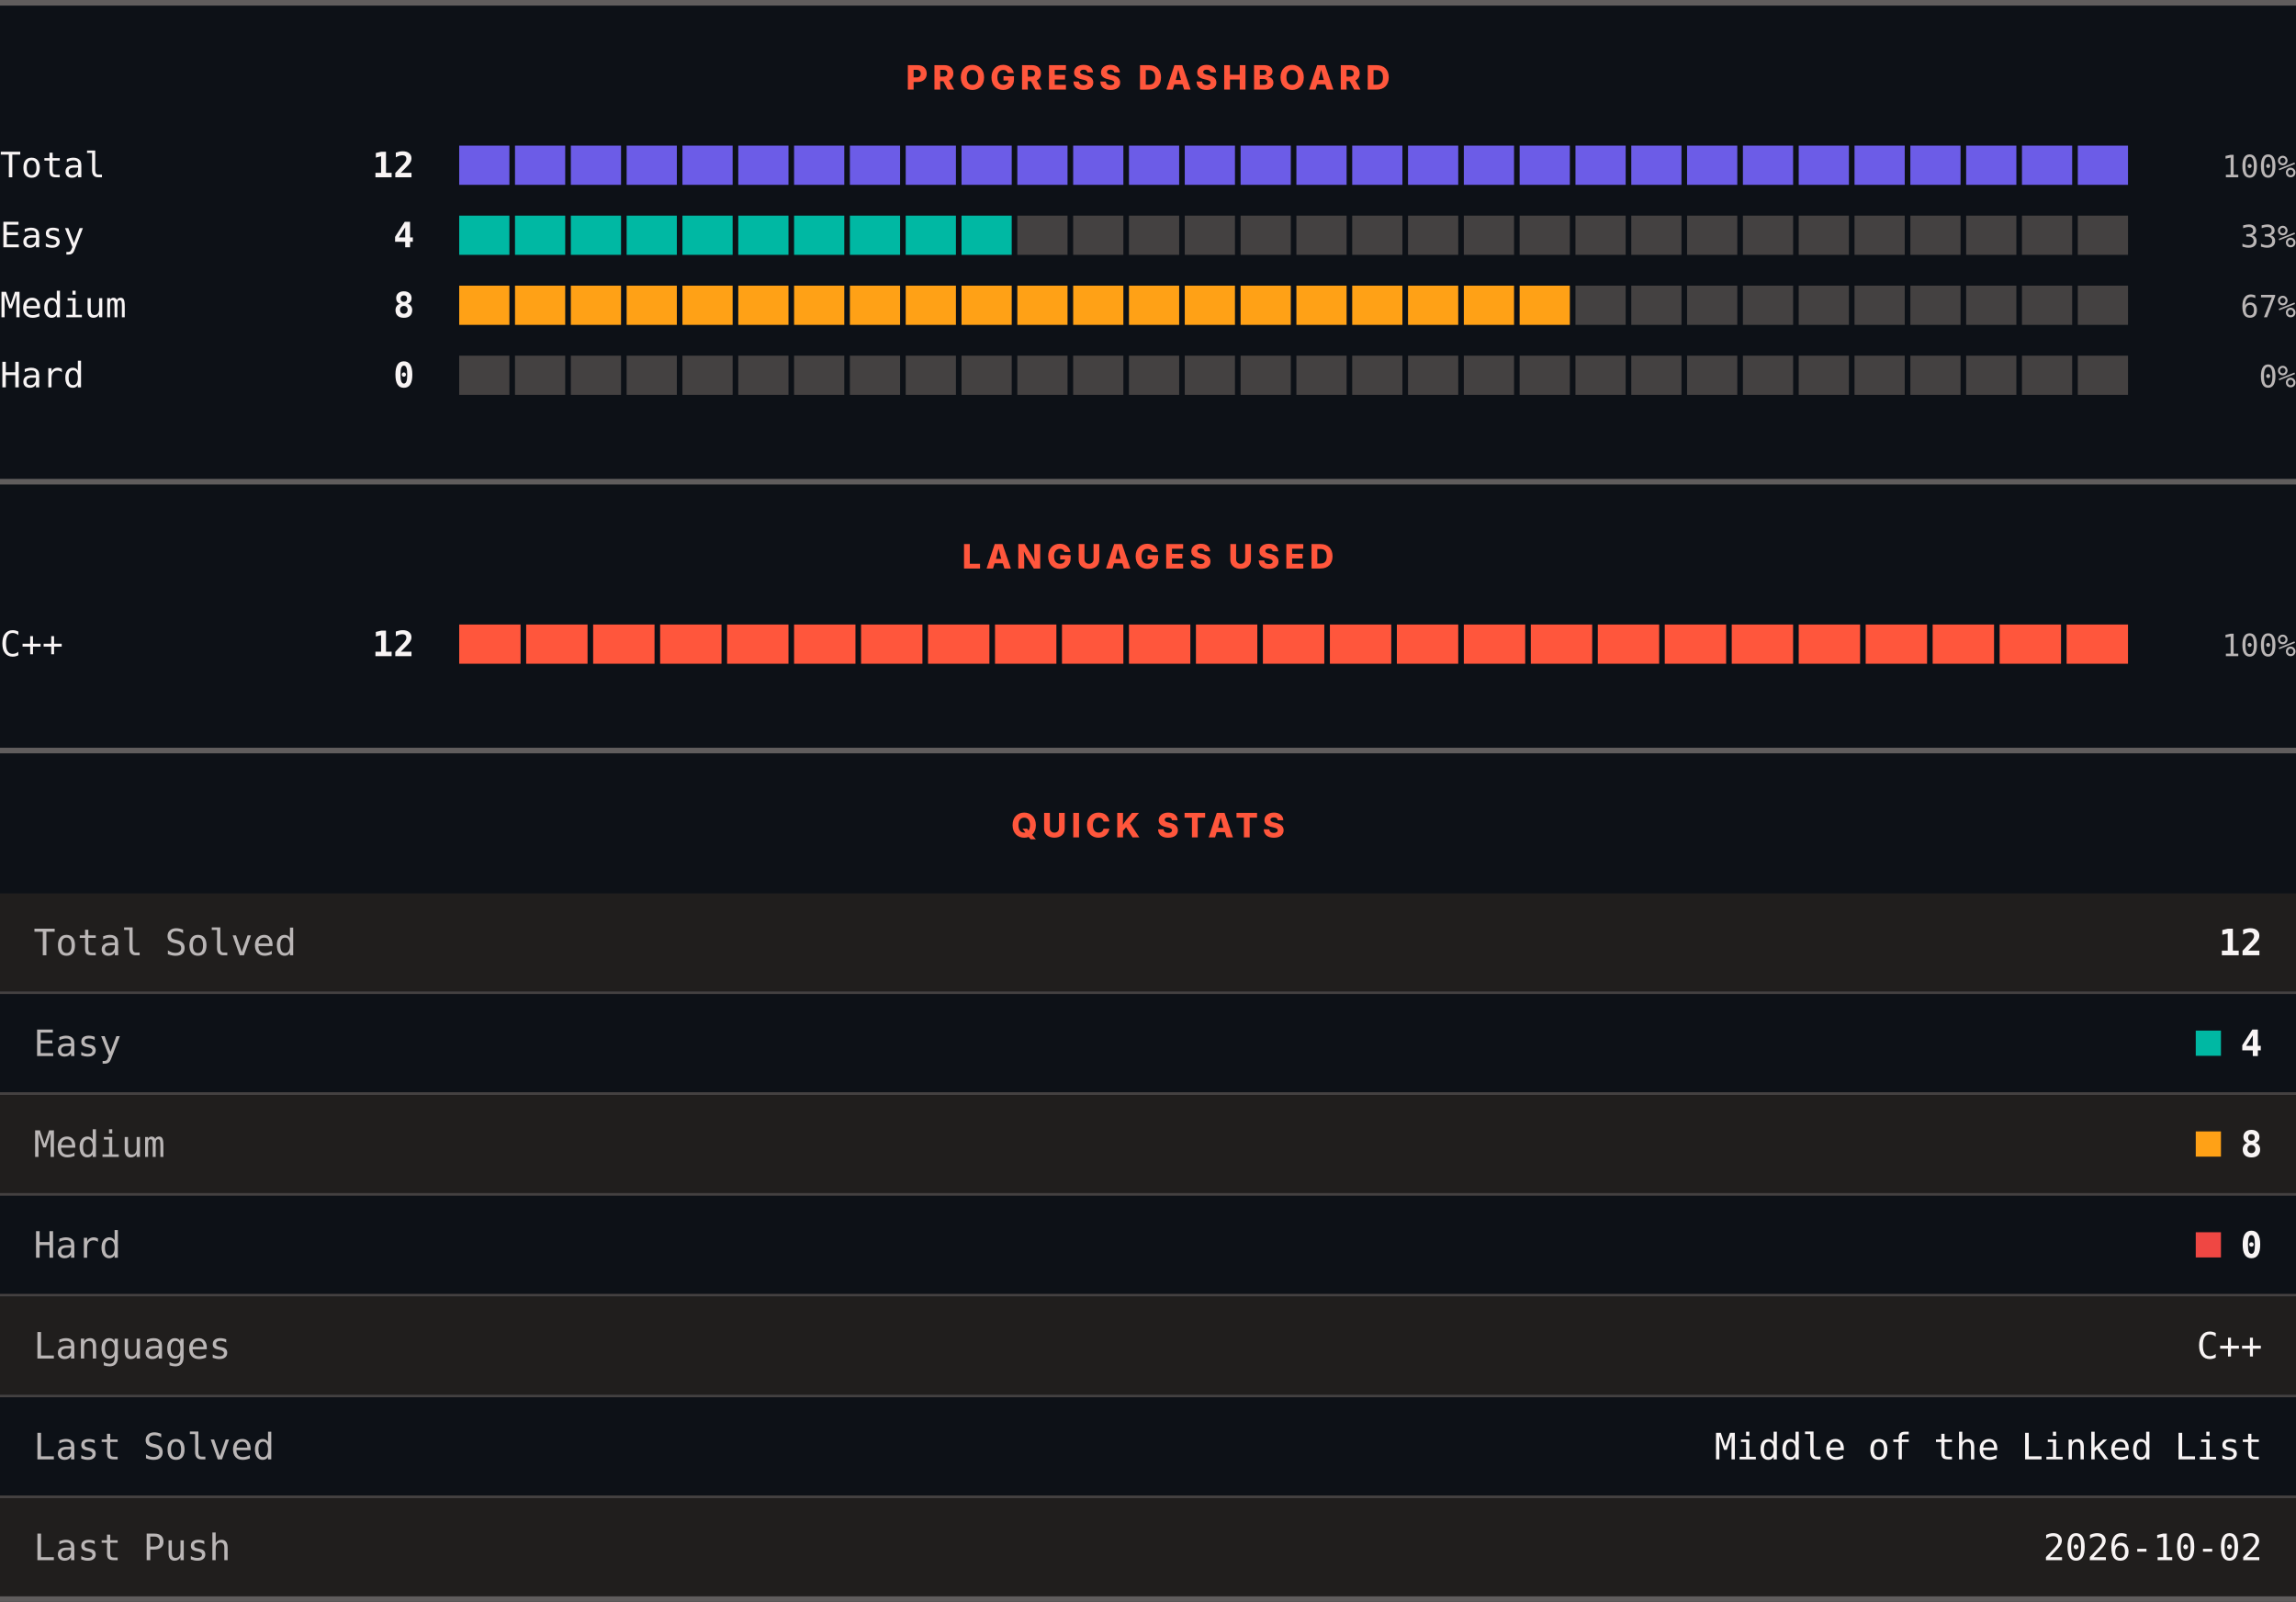
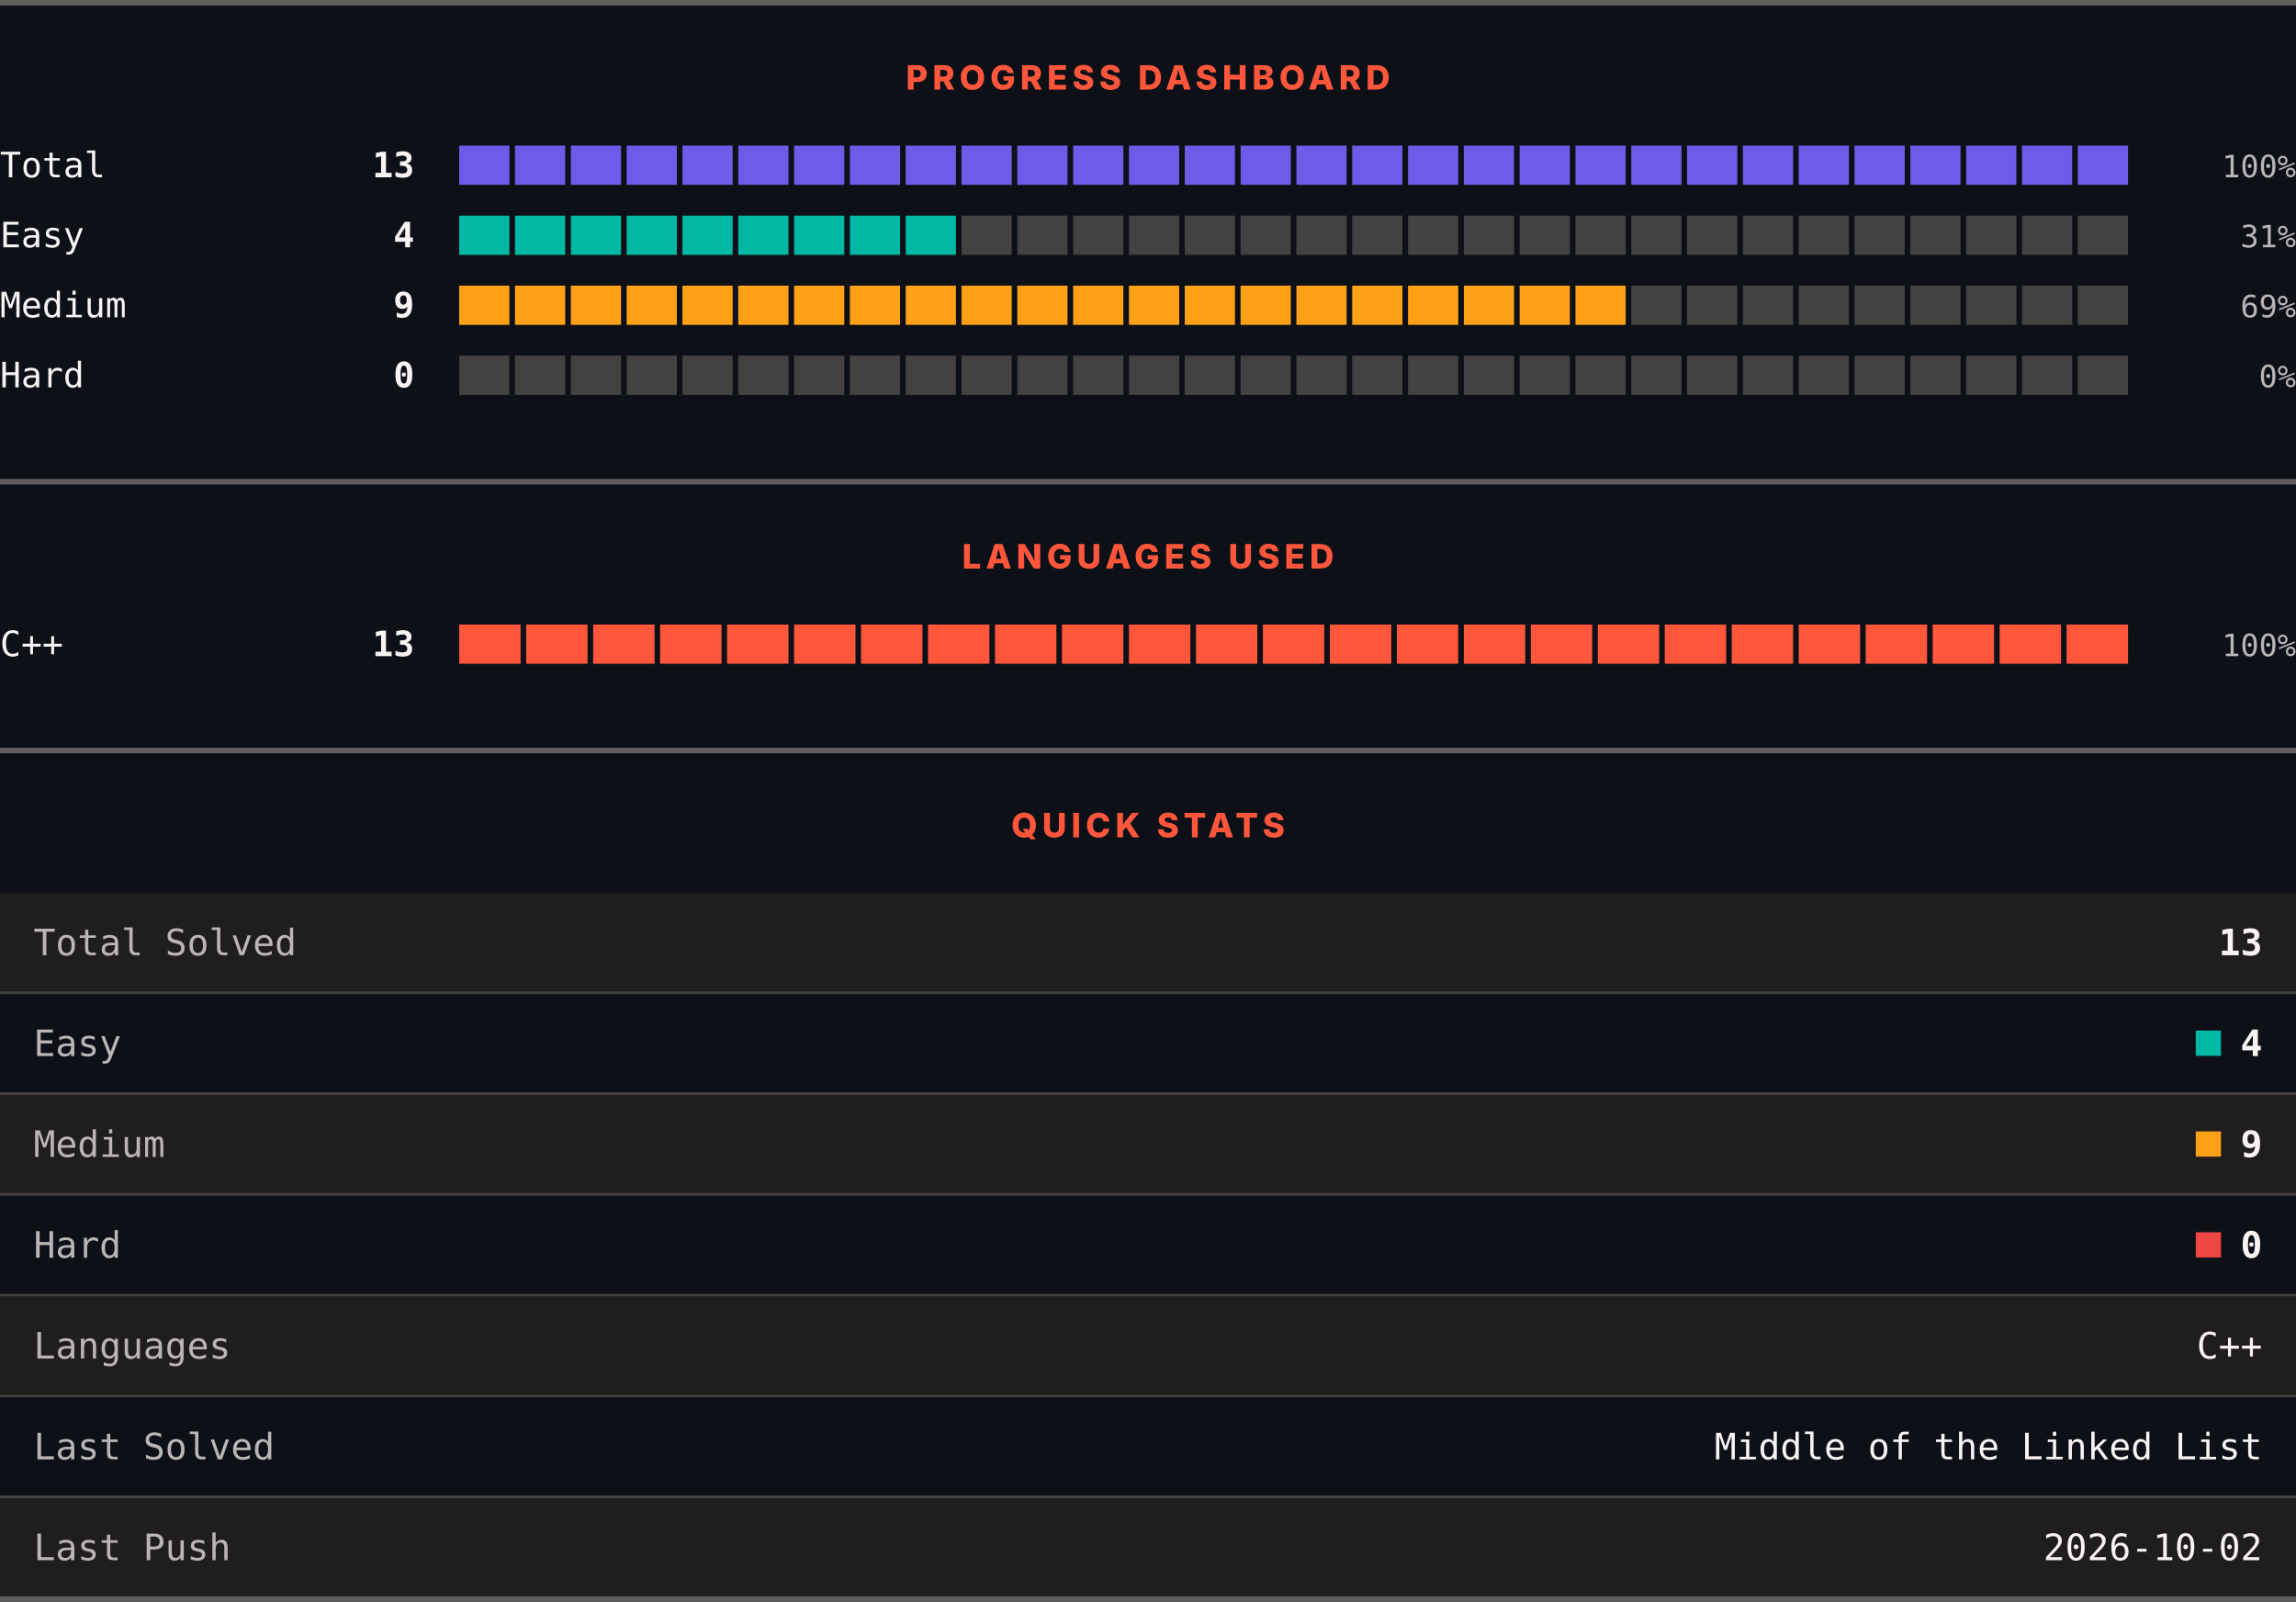
<svg xmlns="http://www.w3.org/2000/svg" width="820" height="572" viewBox="0 0 820 572" role="img" aria-label="LeetCode progress, languages and quick stats">
  <rect width="820" height="572" fill="#0d1117" />
  <rect x="0" y="0" width="820" height="2" fill="#605d5d" />
  <text x="410" y="32" text-anchor="middle" font-family="Archivo, system-ui, -apple-system, Segoe UI, sans-serif" font-size="12" font-weight="800" letter-spacing="1.68" fill="#ff563c">PROGRESS DASHBOARD</text>
  <text x="0" y="63.3" font-family="ui-monospace, SFMono-Regular, Menlo, Consolas, monospace" font-size="12.5" fill="#f8f4f4">Total</text>
-   <text x="148" y="63.3" text-anchor="end" font-family="ui-monospace, SFMono-Regular, Menlo, Consolas, monospace" font-size="12.5" font-weight="700" fill="#f8f4f4">12</text>
+   <text x="148" y="63.3" text-anchor="end" font-family="ui-monospace, SFMono-Regular, Menlo, Consolas, monospace" font-size="12.5" font-weight="700" fill="#f8f4f4">13</text>
  <rect x="164.00" y="52" width="17.93" height="14" fill="#6c5ce7" />
  <rect x="183.93" y="52" width="17.93" height="14" fill="#6c5ce7" />
  <rect x="203.87" y="52" width="17.93" height="14" fill="#6c5ce7" />
  <rect x="223.80" y="52" width="17.93" height="14" fill="#6c5ce7" />
  <rect x="243.73" y="52" width="17.93" height="14" fill="#6c5ce7" />
  <rect x="263.67" y="52" width="17.93" height="14" fill="#6c5ce7" />
  <rect x="283.60" y="52" width="17.93" height="14" fill="#6c5ce7" />
  <rect x="303.53" y="52" width="17.93" height="14" fill="#6c5ce7" />
  <rect x="323.47" y="52" width="17.93" height="14" fill="#6c5ce7" />
  <rect x="343.40" y="52" width="17.93" height="14" fill="#6c5ce7" />
  <rect x="363.33" y="52" width="17.93" height="14" fill="#6c5ce7" />
  <rect x="383.27" y="52" width="17.93" height="14" fill="#6c5ce7" />
  <rect x="403.20" y="52" width="17.93" height="14" fill="#6c5ce7" />
  <rect x="423.13" y="52" width="17.93" height="14" fill="#6c5ce7" />
  <rect x="443.07" y="52" width="17.93" height="14" fill="#6c5ce7" />
  <rect x="463.00" y="52" width="17.93" height="14" fill="#6c5ce7" />
  <rect x="482.93" y="52" width="17.93" height="14" fill="#6c5ce7" />
  <rect x="502.87" y="52" width="17.93" height="14" fill="#6c5ce7" />
  <rect x="522.80" y="52" width="17.93" height="14" fill="#6c5ce7" />
  <rect x="542.73" y="52" width="17.93" height="14" fill="#6c5ce7" />
  <rect x="562.67" y="52" width="17.93" height="14" fill="#6c5ce7" />
  <rect x="582.60" y="52" width="17.93" height="14" fill="#6c5ce7" />
  <rect x="602.53" y="52" width="17.93" height="14" fill="#6c5ce7" />
  <rect x="622.47" y="52" width="17.93" height="14" fill="#6c5ce7" />
  <rect x="642.40" y="52" width="17.93" height="14" fill="#6c5ce7" />
  <rect x="662.33" y="52" width="17.93" height="14" fill="#6c5ce7" />
  <rect x="682.27" y="52" width="17.93" height="14" fill="#6c5ce7" />
  <rect x="702.20" y="52" width="17.93" height="14" fill="#6c5ce7" />
  <rect x="722.13" y="52" width="17.93" height="14" fill="#6c5ce7" />
  <rect x="742.07" y="52" width="17.93" height="14" fill="#6c5ce7" />
  <text x="820" y="63.3" text-anchor="end" font-family="ui-monospace, SFMono-Regular, Menlo, Consolas, monospace" font-size="11" fill="#bab6b6">100%</text>
  <text x="0" y="88.3" font-family="ui-monospace, SFMono-Regular, Menlo, Consolas, monospace" font-size="12.5" fill="#f8f4f4">Easy</text>
  <text x="148" y="88.3" text-anchor="end" font-family="ui-monospace, SFMono-Regular, Menlo, Consolas, monospace" font-size="12.5" font-weight="700" fill="#f8f4f4">4</text>
  <rect x="164.00" y="77" width="17.93" height="14" fill="#00b8a3" />
  <rect x="183.93" y="77" width="17.93" height="14" fill="#00b8a3" />
  <rect x="203.87" y="77" width="17.93" height="14" fill="#00b8a3" />
  <rect x="223.80" y="77" width="17.93" height="14" fill="#00b8a3" />
  <rect x="243.73" y="77" width="17.93" height="14" fill="#00b8a3" />
  <rect x="263.67" y="77" width="17.93" height="14" fill="#00b8a3" />
  <rect x="283.60" y="77" width="17.93" height="14" fill="#00b8a3" />
  <rect x="303.53" y="77" width="17.93" height="14" fill="#00b8a3" />
  <rect x="323.47" y="77" width="17.93" height="14" fill="#00b8a3" />
-   <rect x="343.40" y="77" width="17.93" height="14" fill="#00b8a3" />
+   <rect x="343.40" y="77" width="17.93" height="14" fill="#444141" />
  <rect x="363.33" y="77" width="17.93" height="14" fill="#444141" />
  <rect x="383.27" y="77" width="17.93" height="14" fill="#444141" />
  <rect x="403.20" y="77" width="17.93" height="14" fill="#444141" />
  <rect x="423.13" y="77" width="17.93" height="14" fill="#444141" />
  <rect x="443.07" y="77" width="17.93" height="14" fill="#444141" />
  <rect x="463.00" y="77" width="17.93" height="14" fill="#444141" />
  <rect x="482.93" y="77" width="17.93" height="14" fill="#444141" />
  <rect x="502.87" y="77" width="17.93" height="14" fill="#444141" />
  <rect x="522.80" y="77" width="17.93" height="14" fill="#444141" />
  <rect x="542.73" y="77" width="17.93" height="14" fill="#444141" />
  <rect x="562.67" y="77" width="17.93" height="14" fill="#444141" />
  <rect x="582.60" y="77" width="17.93" height="14" fill="#444141" />
  <rect x="602.53" y="77" width="17.93" height="14" fill="#444141" />
  <rect x="622.47" y="77" width="17.93" height="14" fill="#444141" />
  <rect x="642.40" y="77" width="17.93" height="14" fill="#444141" />
  <rect x="662.33" y="77" width="17.93" height="14" fill="#444141" />
  <rect x="682.27" y="77" width="17.93" height="14" fill="#444141" />
  <rect x="702.20" y="77" width="17.93" height="14" fill="#444141" />
  <rect x="722.13" y="77" width="17.93" height="14" fill="#444141" />
  <rect x="742.07" y="77" width="17.93" height="14" fill="#444141" />
-   <text x="820" y="88.3" text-anchor="end" font-family="ui-monospace, SFMono-Regular, Menlo, Consolas, monospace" font-size="11" fill="#bab6b6">33%</text>
+   <text x="820" y="88.3" text-anchor="end" font-family="ui-monospace, SFMono-Regular, Menlo, Consolas, monospace" font-size="11" fill="#bab6b6">31%</text>
  <text x="0" y="113.3" font-family="ui-monospace, SFMono-Regular, Menlo, Consolas, monospace" font-size="12.5" fill="#f8f4f4">Medium</text>
-   <text x="148" y="113.3" text-anchor="end" font-family="ui-monospace, SFMono-Regular, Menlo, Consolas, monospace" font-size="12.5" font-weight="700" fill="#f8f4f4">8</text>
+   <text x="148" y="113.3" text-anchor="end" font-family="ui-monospace, SFMono-Regular, Menlo, Consolas, monospace" font-size="12.5" font-weight="700" fill="#f8f4f4">9</text>
  <rect x="164.00" y="102" width="17.93" height="14" fill="#ffa116" />
  <rect x="183.93" y="102" width="17.93" height="14" fill="#ffa116" />
  <rect x="203.87" y="102" width="17.93" height="14" fill="#ffa116" />
  <rect x="223.80" y="102" width="17.93" height="14" fill="#ffa116" />
  <rect x="243.73" y="102" width="17.93" height="14" fill="#ffa116" />
  <rect x="263.67" y="102" width="17.93" height="14" fill="#ffa116" />
  <rect x="283.60" y="102" width="17.93" height="14" fill="#ffa116" />
  <rect x="303.53" y="102" width="17.93" height="14" fill="#ffa116" />
  <rect x="323.47" y="102" width="17.93" height="14" fill="#ffa116" />
  <rect x="343.40" y="102" width="17.93" height="14" fill="#ffa116" />
  <rect x="363.33" y="102" width="17.93" height="14" fill="#ffa116" />
  <rect x="383.27" y="102" width="17.93" height="14" fill="#ffa116" />
  <rect x="403.20" y="102" width="17.93" height="14" fill="#ffa116" />
  <rect x="423.13" y="102" width="17.93" height="14" fill="#ffa116" />
  <rect x="443.07" y="102" width="17.93" height="14" fill="#ffa116" />
  <rect x="463.00" y="102" width="17.93" height="14" fill="#ffa116" />
  <rect x="482.93" y="102" width="17.93" height="14" fill="#ffa116" />
  <rect x="502.87" y="102" width="17.93" height="14" fill="#ffa116" />
  <rect x="522.80" y="102" width="17.93" height="14" fill="#ffa116" />
  <rect x="542.73" y="102" width="17.93" height="14" fill="#ffa116" />
-   <rect x="562.67" y="102" width="17.93" height="14" fill="#444141" />
+   <rect x="562.67" y="102" width="17.93" height="14" fill="#ffa116" />
  <rect x="582.60" y="102" width="17.93" height="14" fill="#444141" />
  <rect x="602.53" y="102" width="17.93" height="14" fill="#444141" />
  <rect x="622.47" y="102" width="17.93" height="14" fill="#444141" />
  <rect x="642.40" y="102" width="17.93" height="14" fill="#444141" />
  <rect x="662.33" y="102" width="17.93" height="14" fill="#444141" />
  <rect x="682.27" y="102" width="17.93" height="14" fill="#444141" />
  <rect x="702.20" y="102" width="17.93" height="14" fill="#444141" />
  <rect x="722.13" y="102" width="17.93" height="14" fill="#444141" />
  <rect x="742.07" y="102" width="17.93" height="14" fill="#444141" />
-   <text x="820" y="113.3" text-anchor="end" font-family="ui-monospace, SFMono-Regular, Menlo, Consolas, monospace" font-size="11" fill="#bab6b6">67%</text>
+   <text x="820" y="113.3" text-anchor="end" font-family="ui-monospace, SFMono-Regular, Menlo, Consolas, monospace" font-size="11" fill="#bab6b6">69%</text>
  <text x="0" y="138.3" font-family="ui-monospace, SFMono-Regular, Menlo, Consolas, monospace" font-size="12.5" fill="#f8f4f4">Hard</text>
  <text x="148" y="138.3" text-anchor="end" font-family="ui-monospace, SFMono-Regular, Menlo, Consolas, monospace" font-size="12.5" font-weight="700" fill="#f8f4f4">0</text>
  <rect x="164.00" y="127" width="17.93" height="14" fill="#444141" />
  <rect x="183.93" y="127" width="17.93" height="14" fill="#444141" />
  <rect x="203.87" y="127" width="17.93" height="14" fill="#444141" />
  <rect x="223.80" y="127" width="17.93" height="14" fill="#444141" />
  <rect x="243.73" y="127" width="17.93" height="14" fill="#444141" />
  <rect x="263.67" y="127" width="17.93" height="14" fill="#444141" />
  <rect x="283.60" y="127" width="17.93" height="14" fill="#444141" />
  <rect x="303.53" y="127" width="17.93" height="14" fill="#444141" />
  <rect x="323.47" y="127" width="17.93" height="14" fill="#444141" />
  <rect x="343.40" y="127" width="17.93" height="14" fill="#444141" />
  <rect x="363.33" y="127" width="17.93" height="14" fill="#444141" />
  <rect x="383.27" y="127" width="17.93" height="14" fill="#444141" />
  <rect x="403.20" y="127" width="17.93" height="14" fill="#444141" />
  <rect x="423.13" y="127" width="17.93" height="14" fill="#444141" />
  <rect x="443.07" y="127" width="17.93" height="14" fill="#444141" />
  <rect x="463.00" y="127" width="17.93" height="14" fill="#444141" />
  <rect x="482.93" y="127" width="17.93" height="14" fill="#444141" />
  <rect x="502.87" y="127" width="17.93" height="14" fill="#444141" />
  <rect x="522.80" y="127" width="17.93" height="14" fill="#444141" />
  <rect x="542.73" y="127" width="17.93" height="14" fill="#444141" />
  <rect x="562.67" y="127" width="17.93" height="14" fill="#444141" />
  <rect x="582.60" y="127" width="17.93" height="14" fill="#444141" />
  <rect x="602.53" y="127" width="17.93" height="14" fill="#444141" />
  <rect x="622.47" y="127" width="17.93" height="14" fill="#444141" />
  <rect x="642.40" y="127" width="17.93" height="14" fill="#444141" />
  <rect x="662.33" y="127" width="17.93" height="14" fill="#444141" />
  <rect x="682.27" y="127" width="17.93" height="14" fill="#444141" />
  <rect x="702.20" y="127" width="17.93" height="14" fill="#444141" />
  <rect x="722.13" y="127" width="17.93" height="14" fill="#444141" />
  <rect x="742.07" y="127" width="17.93" height="14" fill="#444141" />
  <text x="820" y="138.3" text-anchor="end" font-family="ui-monospace, SFMono-Regular, Menlo, Consolas, monospace" font-size="11" fill="#bab6b6">0%</text>
  <rect x="0" y="171" width="820" height="2" fill="#605d5d" />
  <text x="410" y="203" text-anchor="middle" font-family="Archivo, system-ui, -apple-system, Segoe UI, sans-serif" font-size="12" font-weight="800" letter-spacing="1.68" fill="#ff563c">LANGUAGES USED</text>
  <text x="0" y="234.3" font-family="ui-monospace, SFMono-Regular, Menlo, Consolas, monospace" font-size="12.5" fill="#f8f4f4">C++</text>
-   <text x="148" y="234.3" text-anchor="end" font-family="ui-monospace, SFMono-Regular, Menlo, Consolas, monospace" font-size="12.5" font-weight="700" fill="#f8f4f4">12</text>
+   <text x="148" y="234.3" text-anchor="end" font-family="ui-monospace, SFMono-Regular, Menlo, Consolas, monospace" font-size="12.5" font-weight="700" fill="#f8f4f4">13</text>
  <rect x="164.00" y="223" width="21.92" height="14" fill="#ff563c" />
  <rect x="187.92" y="223" width="21.92" height="14" fill="#ff563c" />
  <rect x="211.84" y="223" width="21.92" height="14" fill="#ff563c" />
  <rect x="235.76" y="223" width="21.92" height="14" fill="#ff563c" />
  <rect x="259.68" y="223" width="21.92" height="14" fill="#ff563c" />
  <rect x="283.60" y="223" width="21.92" height="14" fill="#ff563c" />
  <rect x="307.52" y="223" width="21.92" height="14" fill="#ff563c" />
  <rect x="331.44" y="223" width="21.92" height="14" fill="#ff563c" />
  <rect x="355.36" y="223" width="21.92" height="14" fill="#ff563c" />
  <rect x="379.28" y="223" width="21.92" height="14" fill="#ff563c" />
  <rect x="403.20" y="223" width="21.92" height="14" fill="#ff563c" />
  <rect x="427.12" y="223" width="21.92" height="14" fill="#ff563c" />
  <rect x="451.04" y="223" width="21.92" height="14" fill="#ff563c" />
  <rect x="474.96" y="223" width="21.92" height="14" fill="#ff563c" />
  <rect x="498.88" y="223" width="21.92" height="14" fill="#ff563c" />
  <rect x="522.80" y="223" width="21.92" height="14" fill="#ff563c" />
  <rect x="546.72" y="223" width="21.92" height="14" fill="#ff563c" />
  <rect x="570.64" y="223" width="21.92" height="14" fill="#ff563c" />
  <rect x="594.56" y="223" width="21.92" height="14" fill="#ff563c" />
  <rect x="618.48" y="223" width="21.92" height="14" fill="#ff563c" />
  <rect x="642.40" y="223" width="21.92" height="14" fill="#ff563c" />
  <rect x="666.32" y="223" width="21.92" height="14" fill="#ff563c" />
  <rect x="690.24" y="223" width="21.92" height="14" fill="#ff563c" />
  <rect x="714.16" y="223" width="21.92" height="14" fill="#ff563c" />
  <rect x="738.08" y="223" width="21.92" height="14" fill="#ff563c" />
  <text x="820" y="234.3" text-anchor="end" font-family="ui-monospace, SFMono-Regular, Menlo, Consolas, monospace" font-size="11" fill="#bab6b6">100%</text>
  <rect x="0" y="267" width="820" height="2" fill="#605d5d" />
  <text x="410" y="299" text-anchor="middle" font-family="Archivo, system-ui, -apple-system, Segoe UI, sans-serif" font-size="12" font-weight="800" letter-spacing="1.68" fill="#ff563c">QUICK STATS</text>
  <rect x="0" y="319" width="820" height="35" fill="#201e1d" />
  <text x="12" y="341.1" font-family="ui-monospace, SFMono-Regular, Menlo, Consolas, monospace" font-size="13" fill="#bab6b6">Total Solved</text>
-   <text x="808" y="341.1" text-anchor="end" font-family="ui-monospace, SFMono-Regular, Menlo, Consolas, monospace" font-size="13" font-weight="700" fill="#f8f4f4">12</text>
+   <text x="808" y="341.1" text-anchor="end" font-family="ui-monospace, SFMono-Regular, Menlo, Consolas, monospace" font-size="13" font-weight="700" fill="#f8f4f4">13</text>
  <rect x="0" y="354" width="820" height="1" fill="#444141" />
  <rect x="0" y="355" width="820" height="35" fill="#0d1117" />
  <text x="12" y="377.1" font-family="ui-monospace, SFMono-Regular, Menlo, Consolas, monospace" font-size="13" fill="#bab6b6">Easy</text>
  <rect x="784.2" y="368" width="9" height="9" fill="#00b8a3" />
  <text x="808" y="377.1" text-anchor="end" font-family="ui-monospace, SFMono-Regular, Menlo, Consolas, monospace" font-size="13" font-weight="700" fill="#f8f4f4">4</text>
  <rect x="0" y="390" width="820" height="1" fill="#444141" />
  <rect x="0" y="391" width="820" height="35" fill="#201e1d" />
  <text x="12" y="413.1" font-family="ui-monospace, SFMono-Regular, Menlo, Consolas, monospace" font-size="13" fill="#bab6b6">Medium</text>
  <rect x="784.2" y="404" width="9" height="9" fill="#ffa116" />
-   <text x="808" y="413.1" text-anchor="end" font-family="ui-monospace, SFMono-Regular, Menlo, Consolas, monospace" font-size="13" font-weight="700" fill="#f8f4f4">8</text>
+   <text x="808" y="413.1" text-anchor="end" font-family="ui-monospace, SFMono-Regular, Menlo, Consolas, monospace" font-size="13" font-weight="700" fill="#f8f4f4">9</text>
  <rect x="0" y="426" width="820" height="1" fill="#444141" />
  <rect x="0" y="427" width="820" height="35" fill="#0d1117" />
  <text x="12" y="449.1" font-family="ui-monospace, SFMono-Regular, Menlo, Consolas, monospace" font-size="13" fill="#bab6b6">Hard</text>
  <rect x="784.2" y="440" width="9" height="9" fill="#ef4743" />
  <text x="808" y="449.1" text-anchor="end" font-family="ui-monospace, SFMono-Regular, Menlo, Consolas, monospace" font-size="13" font-weight="700" fill="#f8f4f4">0</text>
  <rect x="0" y="462" width="820" height="1" fill="#444141" />
  <rect x="0" y="463" width="820" height="35" fill="#201e1d" />
  <text x="12" y="485.1" font-family="ui-monospace, SFMono-Regular, Menlo, Consolas, monospace" font-size="13" fill="#bab6b6">Languages</text>
  <text x="808" y="485.1" text-anchor="end" font-family="ui-monospace, SFMono-Regular, Menlo, Consolas, monospace" font-size="13" fill="#f8f4f4">C++</text>
  <rect x="0" y="498" width="820" height="1" fill="#444141" />
  <rect x="0" y="499" width="820" height="35" fill="#0d1117" />
  <text x="12" y="521.1" font-family="ui-monospace, SFMono-Regular, Menlo, Consolas, monospace" font-size="13" fill="#bab6b6">Last Solved</text>
  <text x="808" y="521.1" text-anchor="end" font-family="ui-monospace, SFMono-Regular, Menlo, Consolas, monospace" font-size="13" fill="#f8f4f4">Middle of the Linked List</text>
  <rect x="0" y="534" width="820" height="1" fill="#444141" />
  <rect x="0" y="535" width="820" height="35" fill="#201e1d" />
  <text x="12" y="557.1" font-family="ui-monospace, SFMono-Regular, Menlo, Consolas, monospace" font-size="13" fill="#bab6b6">Last Push</text>
  <text x="808" y="557.1" text-anchor="end" font-family="ui-monospace, SFMono-Regular, Menlo, Consolas, monospace" font-size="13" fill="#f8f4f4">2026-10-02</text>
  <rect x="0" y="570" width="820" height="2" fill="#605d5d" />
</svg>
